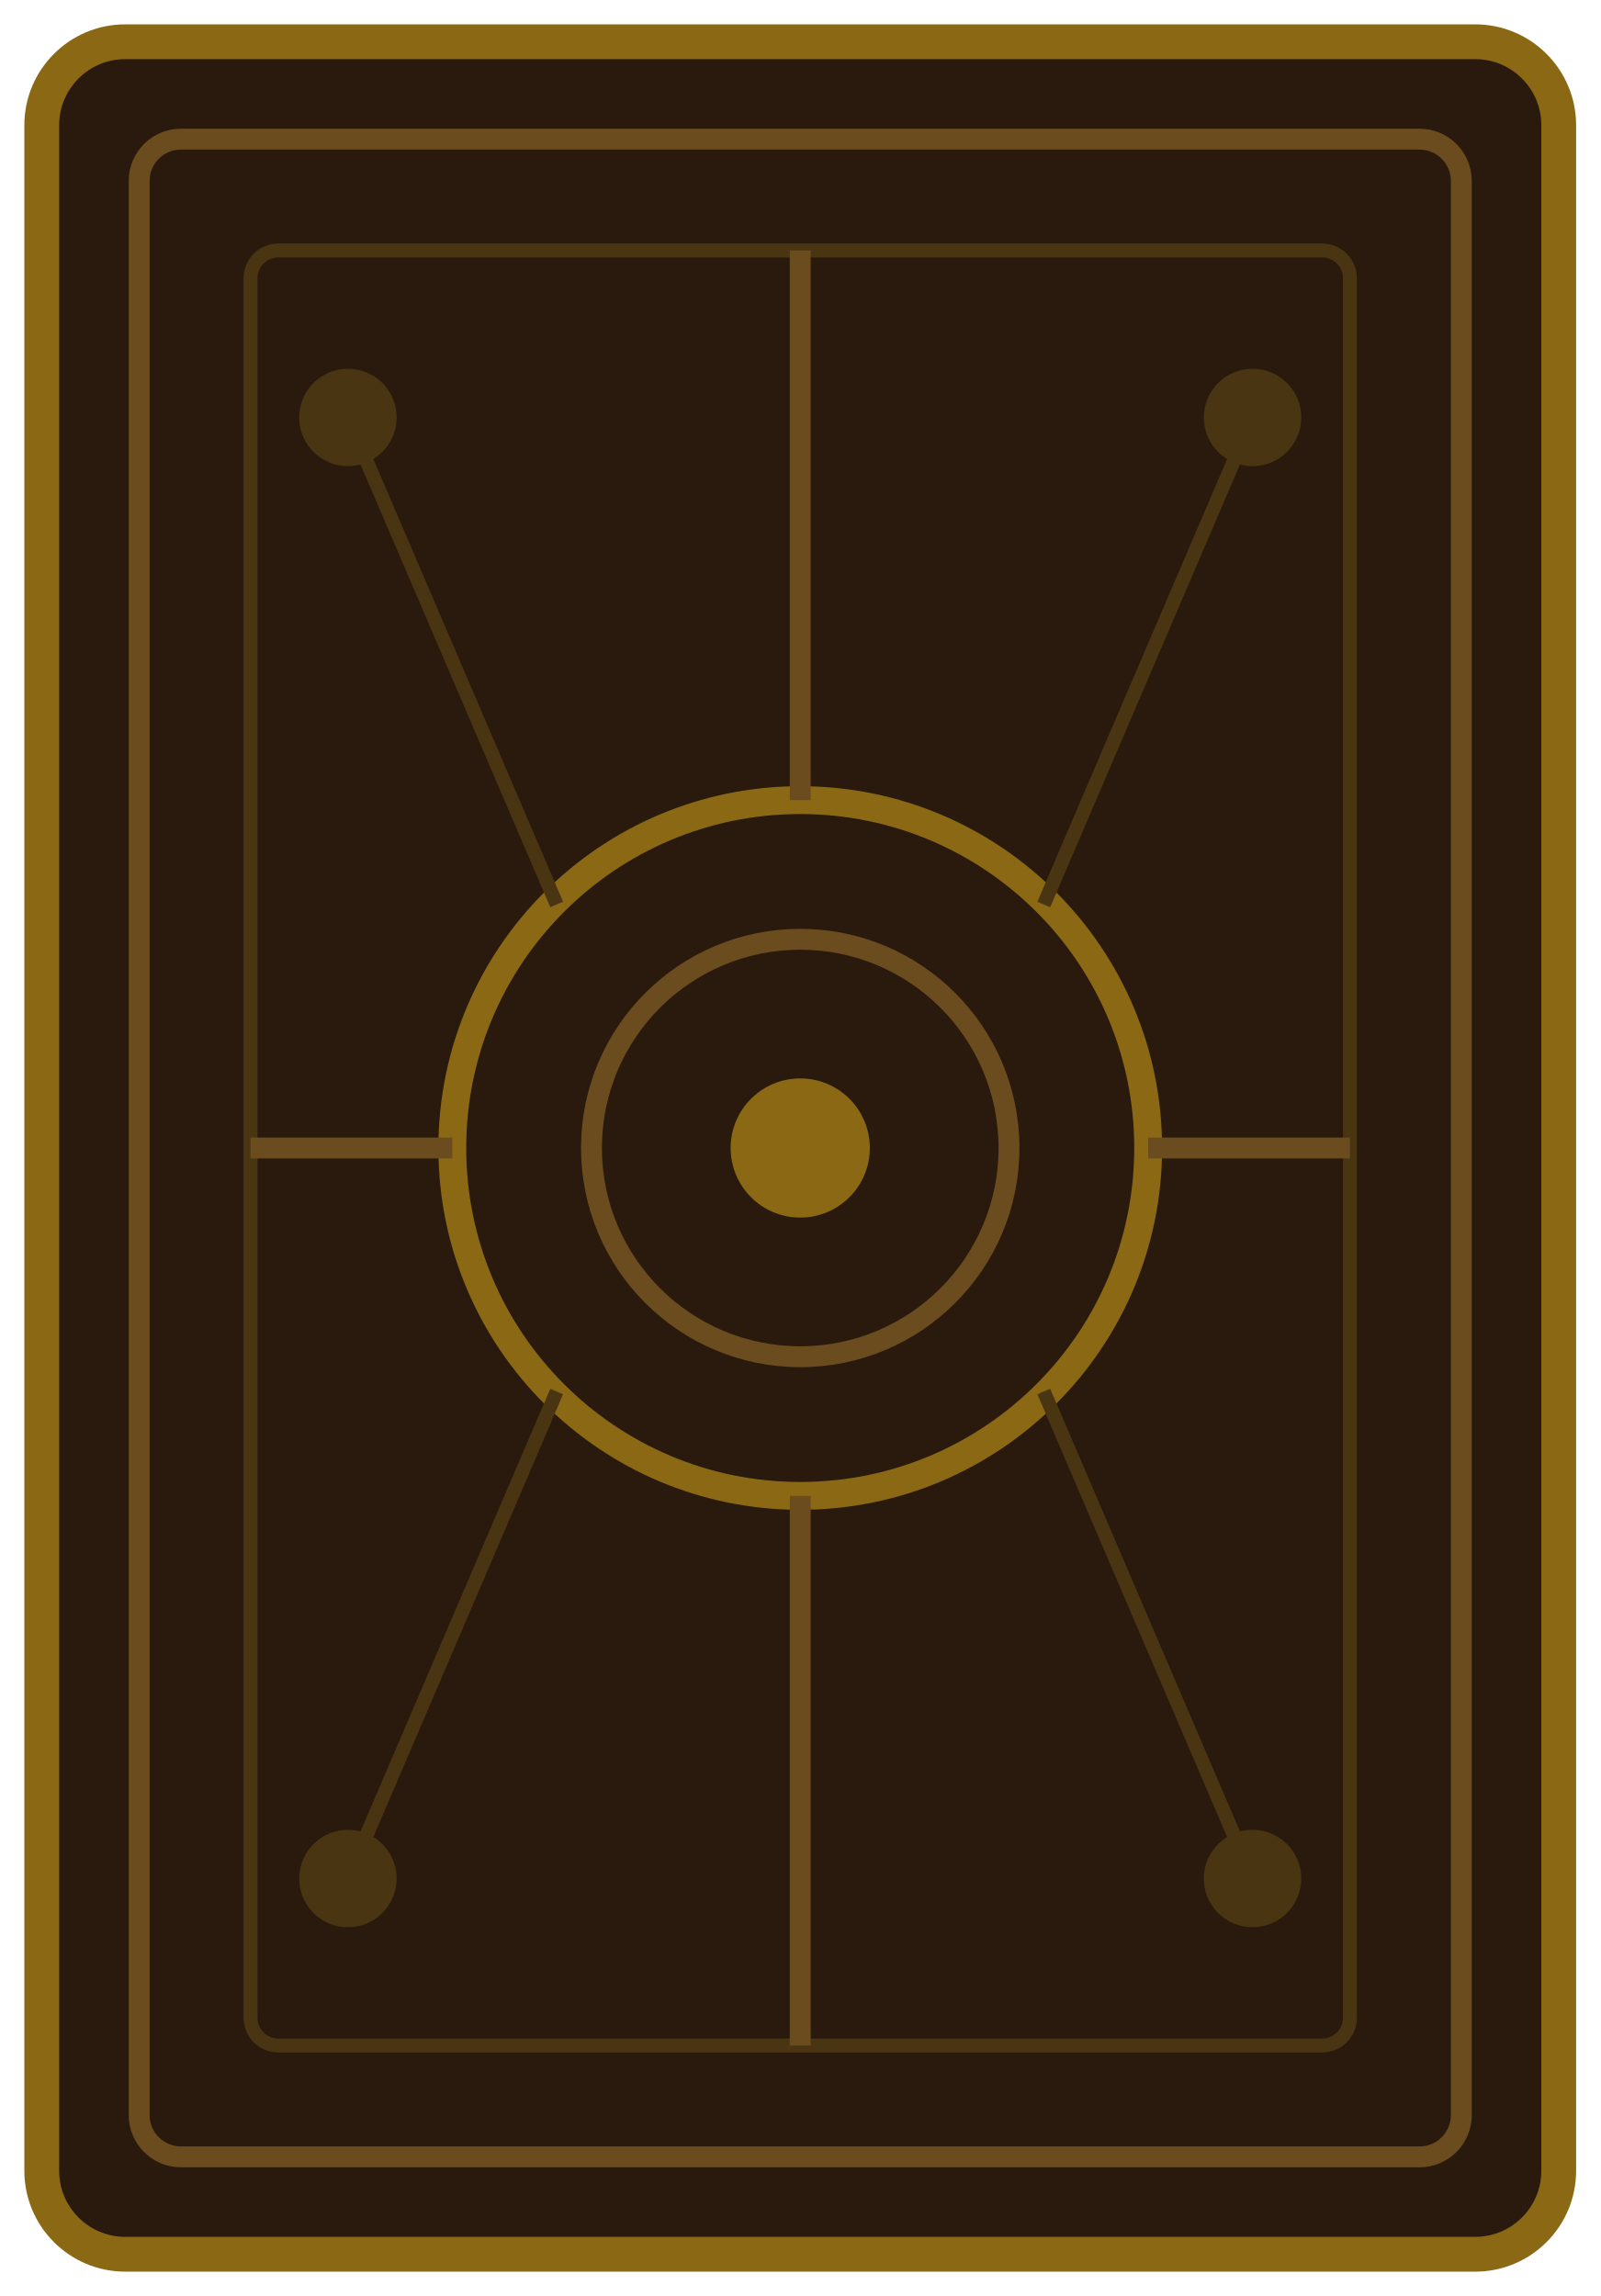
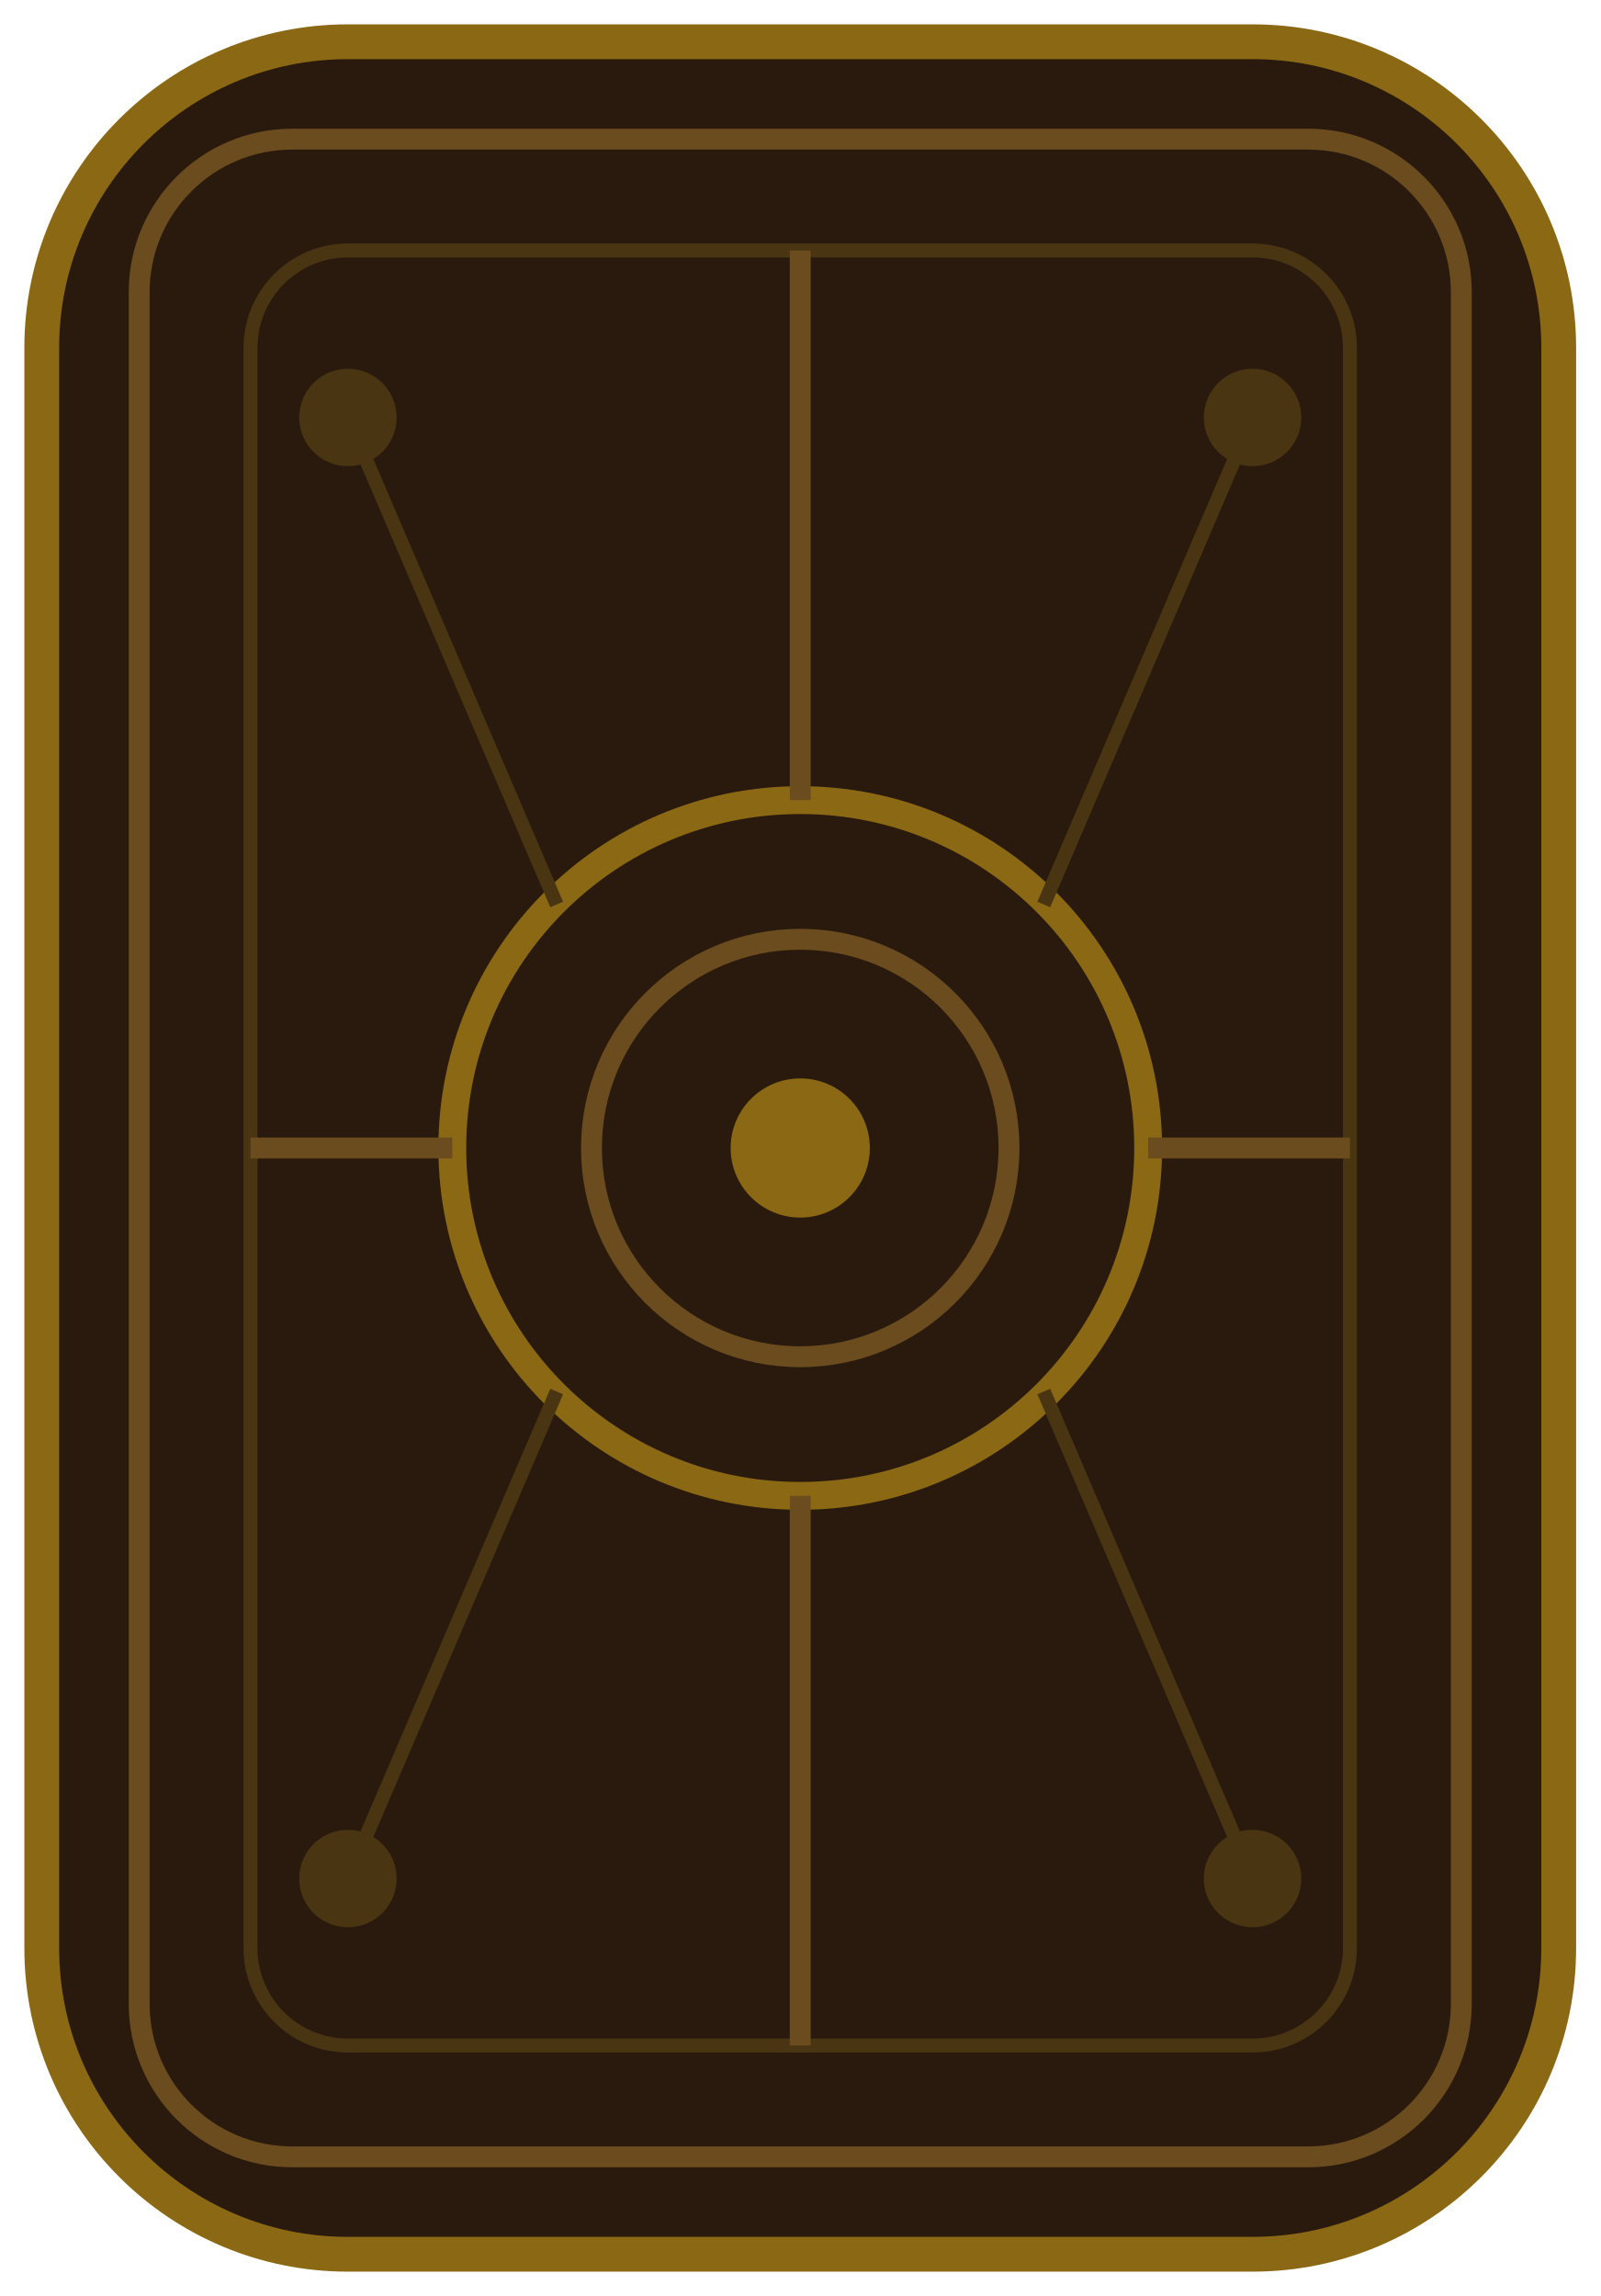
<svg xmlns="http://www.w3.org/2000/svg" width="115" height="165" viewBox="0 0 115 165">
-   <rect x="3" y="3" width="109" height="159" rx="6" fill="#2a1a0e" stroke="#8b6914" stroke-width="2.5" />
-   <rect x="10" y="10" width="95" height="145" rx="3" fill="none" stroke="#6b4c1e" stroke-width="1.5" />
-   <rect x="18" y="18" width="79" height="129" rx="2" fill="none" stroke="#4a3512" stroke-width="1" />
+   <rect x="3" y="3" width="109" height="159" rx="22" fill="#2a1a0e" stroke="#8b6914" stroke-width="2.5" />
+   <rect x="10" y="10" width="95" height="145" rx="11" fill="none" stroke="#6b4c1e" stroke-width="1.5" />
+   <rect x="18" y="18" width="79" height="129" rx="7" fill="none" stroke="#4a3512" stroke-width="1" />
  <circle cx="57.5" cy="82.5" r="25" fill="none" stroke="#8b6914" stroke-width="2" />
  <circle cx="57.5" cy="82.5" r="15" fill="none" stroke="#6b4c1e" stroke-width="1.5" />
  <circle cx="57.5" cy="82.5" r="5" fill="#8b6914" />
  <line x1="57.5" y1="57.5" x2="57.5" y2="18" stroke="#6b4c1e" stroke-width="1.5" />
  <line x1="57.5" y1="107.5" x2="57.5" y2="147" stroke="#6b4c1e" stroke-width="1.5" />
  <line x1="32.5" y1="82.5" x2="18" y2="82.5" stroke="#6b4c1e" stroke-width="1.5" />
  <line x1="82.5" y1="82.5" x2="97" y2="82.5" stroke="#6b4c1e" stroke-width="1.5" />
  <line x1="40" y1="65" x2="25" y2="30" stroke="#4a3512" stroke-width="1" />
  <line x1="75" y1="65" x2="90" y2="30" stroke="#4a3512" stroke-width="1" />
  <line x1="40" y1="100" x2="25" y2="135" stroke="#4a3512" stroke-width="1" />
  <line x1="75" y1="100" x2="90" y2="135" stroke="#4a3512" stroke-width="1" />
  <circle cx="25" cy="30" r="3.5" fill="#4a3512" />
  <circle cx="90" cy="30" r="3.5" fill="#4a3512" />
  <circle cx="25" cy="135" r="3.5" fill="#4a3512" />
  <circle cx="90" cy="135" r="3.5" fill="#4a3512" />
</svg>
